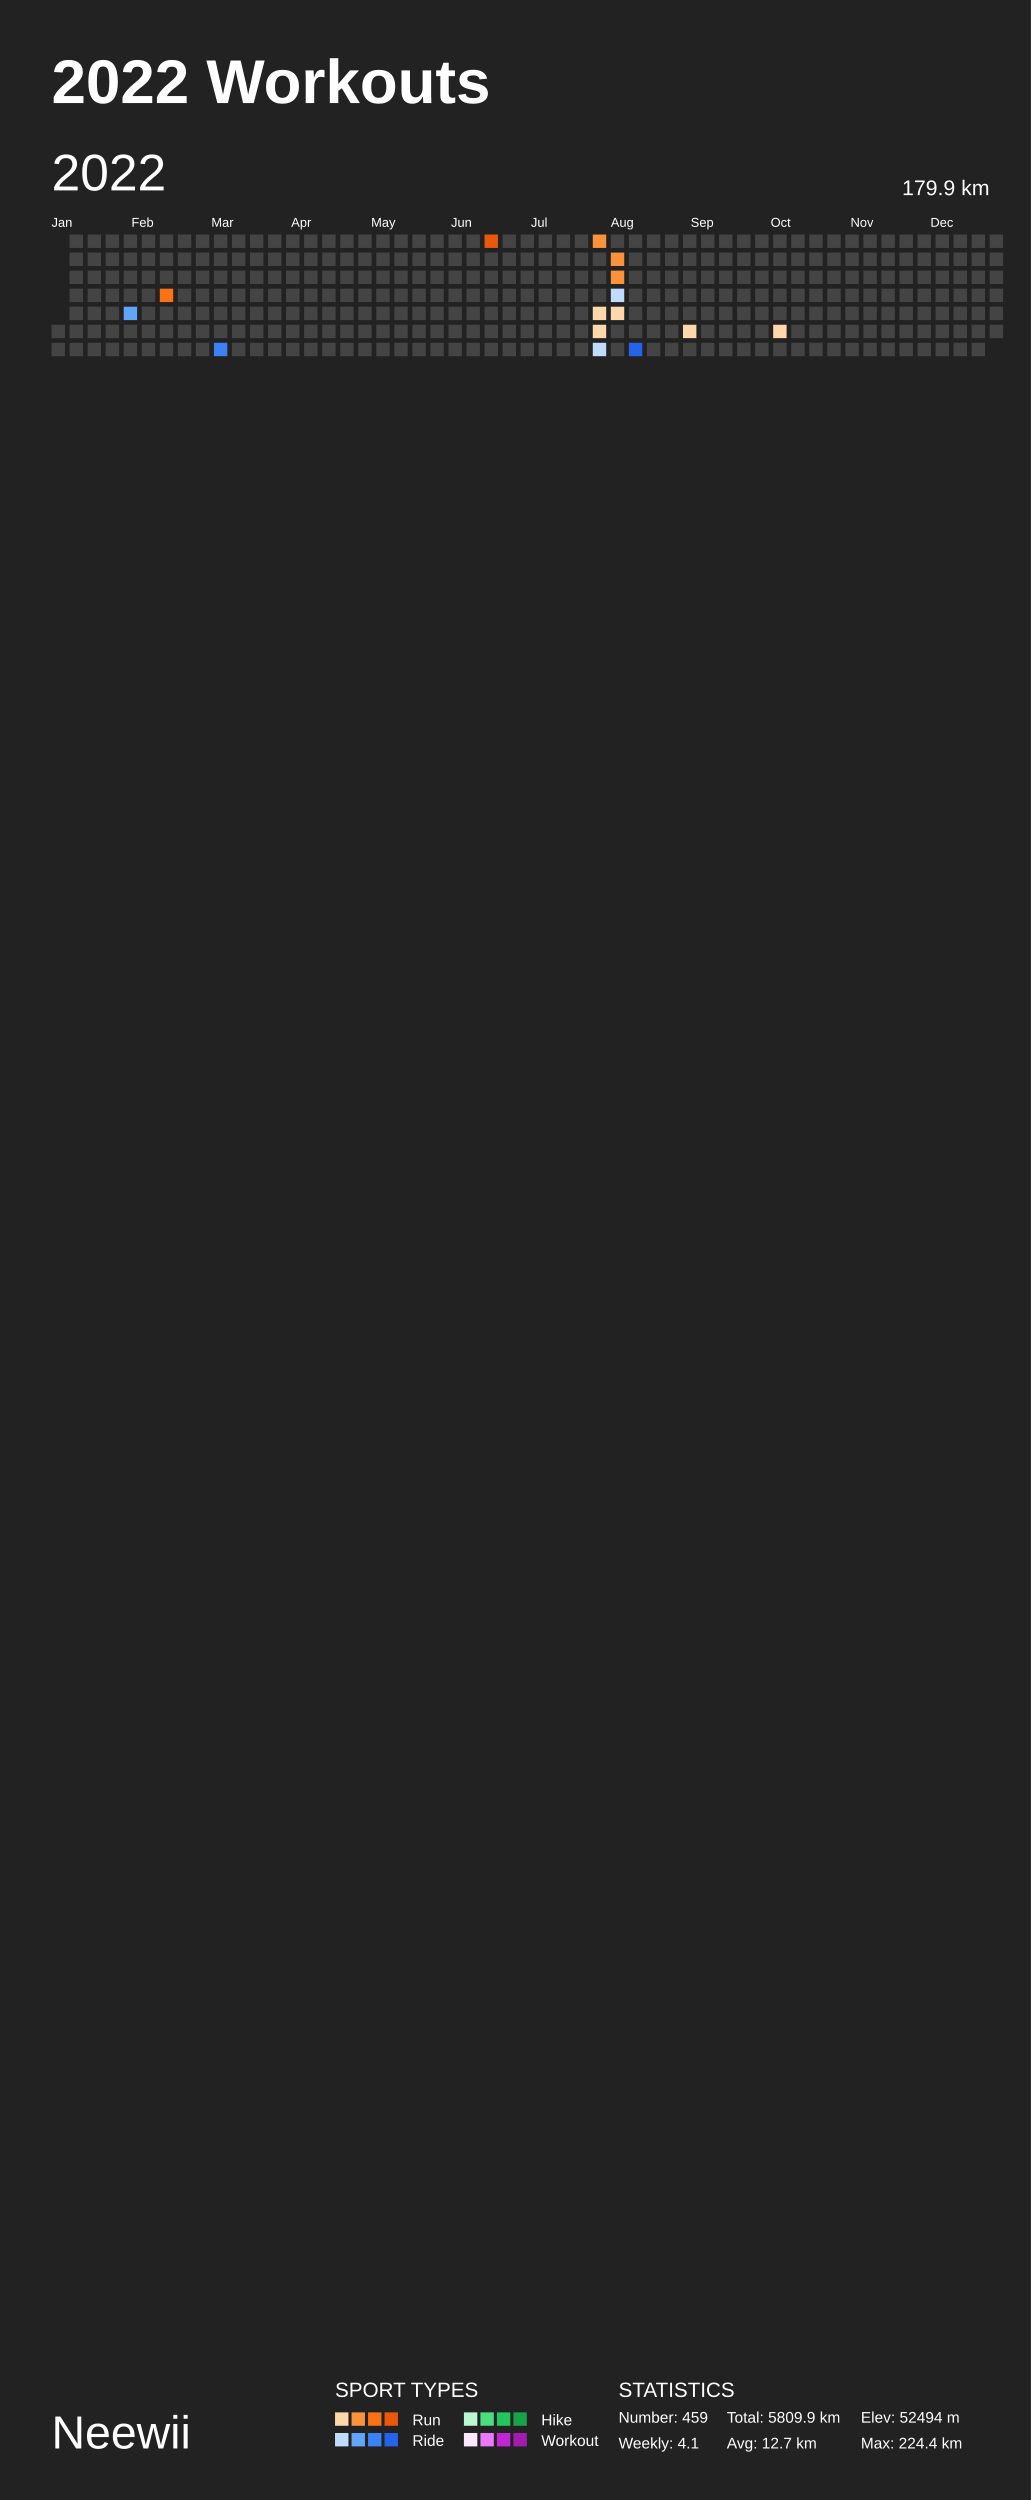
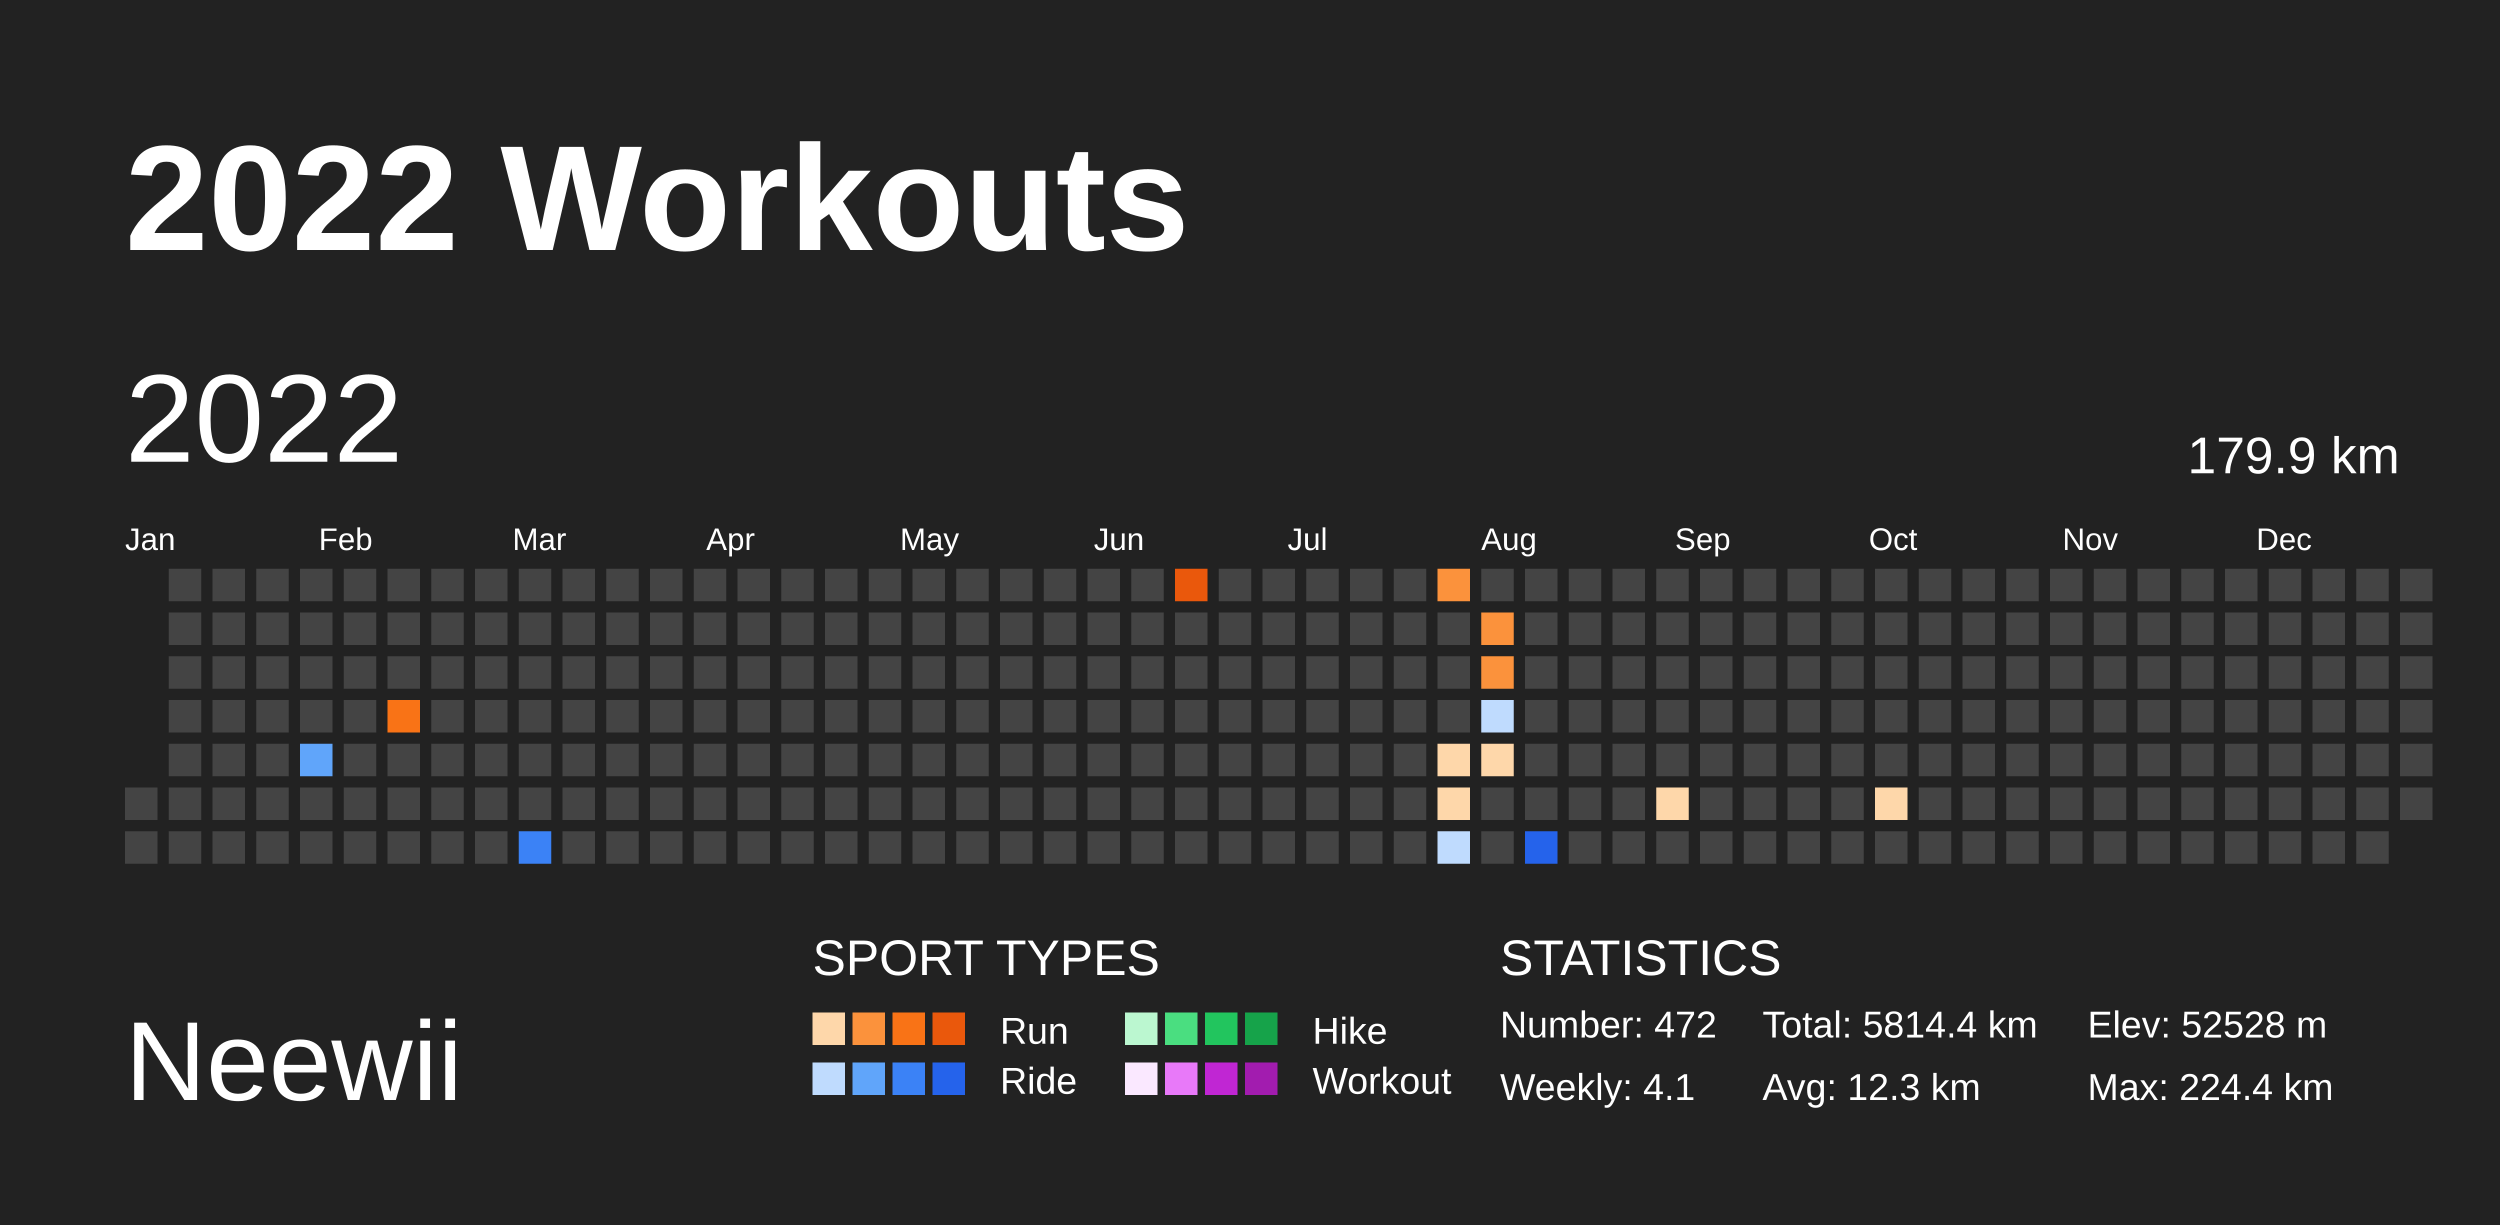
- <svg xmlns="http://www.w3.org/2000/svg" baseProfile="full" height="485mm" version="1.1" viewBox="0,0,200,485" width="200mm">
+ <svg xmlns="http://www.w3.org/2000/svg" baseProfile="full" height="98mm" version="1.1" viewBox="0,0,200,98" width="200mm">
  <defs />
-   <rect fill="#222222" height="485" width="200" x="0" y="0" />
+   <rect fill="#222222" height="98" width="200" x="0" y="0" />
  <text fill="#FFFFFF" style="font-size:12px; font-family:Arial; font-weight:bold;" x="10" y="20">2022 Workouts</text>
-   <text fill="#FFFFFF" style="font-size:9px; font-family:Arial" x="10" y="475">Neewii</text>
-   <text fill="#FFFFFF" style="font-size:4px; font-family:Arial" x="65" y="465">SPORT TYPES</text>
-   <rect fill="#fed7aa" height="2.6" width="2.6" x="65.0" y="468" />
-   <rect fill="#fb923c" height="2.6" width="2.6" x="68.2" y="468" />
-   <rect fill="#f97316" height="2.6" width="2.6" x="71.4" y="468" />
-   <rect fill="#ea580c" height="2.6" width="2.6" x="74.6" y="468" />
-   <text fill="#FFFFFF" style="font-size:3px; font-family:Arial" x="80" y="470.5">Run</text>
-   <rect fill="#bbf7d0" height="2.6" width="2.6" x="90.0" y="468" />
-   <rect fill="#4ade80" height="2.6" width="2.6" x="93.2" y="468" />
-   <rect fill="#22c55e" height="2.6" width="2.6" x="96.4" y="468" />
-   <rect fill="#16a34a" height="2.6" width="2.6" x="99.6" y="468" />
-   <text fill="#FFFFFF" style="font-size:3px; font-family:Arial" x="105" y="470.5">Hike</text>
-   <rect fill="#bfdbfe" height="2.6" width="2.6" x="65.0" y="472" />
-   <rect fill="#60a5fa" height="2.6" width="2.6" x="68.2" y="472" />
-   <rect fill="#3b82f6" height="2.6" width="2.6" x="71.4" y="472" />
-   <rect fill="#2563eb" height="2.6" width="2.6" x="74.6" y="472" />
-   <text fill="#FFFFFF" style="font-size:3px; font-family:Arial" x="80" y="474.5">Ride</text>
-   <rect fill="#fae8ff" height="2.6" width="2.6" x="90.0" y="472" />
-   <rect fill="#e879f9" height="2.6" width="2.6" x="93.2" y="472" />
-   <rect fill="#c026d3" height="2.6" width="2.6" x="96.4" y="472" />
-   <rect fill="#a21caf" height="2.6" width="2.6" x="99.6" y="472" />
-   <text fill="#FFFFFF" style="font-size:3px; font-family:Arial" x="105" y="474.5">Workout</text>
-   <text fill="#FFFFFF" style="font-size:4px; font-family:Arial" x="120" y="465">STATISTICS</text>
-   <text fill="#FFFFFF" style="font-size:3px; font-family:Arial" x="120" y="470">Number: 459</text>
-   <text fill="#FFFFFF" style="font-size:3px; font-family:Arial" x="120" y="475">Weekly: 4.1</text>
-   <text fill="#FFFFFF" style="font-size:3px; font-family:Arial" x="141" y="470">Total: 5809.9 km</text>
-   <text fill="#FFFFFF" style="font-size:3px; font-family:Arial" x="141" y="475">Avg: 12.7 km</text>
-   <text fill="#FFFFFF" style="font-size:3px; font-family:Arial" x="167" y="470">Elev: 52494 m</text>
-   <text fill="#FFFFFF" style="font-size:3px; font-family:Arial" x="167" y="475">Max: 224.4 km</text>
+   <text fill="#FFFFFF" style="font-size:9px; font-family:Arial" x="10" y="88">Neewii</text>
+   <text fill="#FFFFFF" style="font-size:4px; font-family:Arial" x="65" y="78">SPORT TYPES</text>
+   <rect fill="#fed7aa" height="2.6" width="2.6" x="65.0" y="81" />
+   <rect fill="#fb923c" height="2.6" width="2.6" x="68.2" y="81" />
+   <rect fill="#f97316" height="2.6" width="2.6" x="71.4" y="81" />
+   <rect fill="#ea580c" height="2.6" width="2.6" x="74.6" y="81" />
+   <text fill="#FFFFFF" style="font-size:3px; font-family:Arial" x="80" y="83.5">Run</text>
+   <rect fill="#bbf7d0" height="2.6" width="2.6" x="90.0" y="81" />
+   <rect fill="#4ade80" height="2.6" width="2.6" x="93.2" y="81" />
+   <rect fill="#22c55e" height="2.6" width="2.6" x="96.4" y="81" />
+   <rect fill="#16a34a" height="2.6" width="2.6" x="99.6" y="81" />
+   <text fill="#FFFFFF" style="font-size:3px; font-family:Arial" x="105" y="83.5">Hike</text>
+   <rect fill="#bfdbfe" height="2.6" width="2.6" x="65.0" y="85" />
+   <rect fill="#60a5fa" height="2.6" width="2.6" x="68.2" y="85" />
+   <rect fill="#3b82f6" height="2.6" width="2.6" x="71.4" y="85" />
+   <rect fill="#2563eb" height="2.6" width="2.6" x="74.6" y="85" />
+   <text fill="#FFFFFF" style="font-size:3px; font-family:Arial" x="80" y="87.5">Ride</text>
+   <rect fill="#fae8ff" height="2.6" width="2.6" x="90.0" y="85" />
+   <rect fill="#e879f9" height="2.6" width="2.6" x="93.2" y="85" />
+   <rect fill="#c026d3" height="2.6" width="2.6" x="96.4" y="85" />
+   <rect fill="#a21caf" height="2.6" width="2.6" x="99.6" y="85" />
+   <text fill="#FFFFFF" style="font-size:3px; font-family:Arial" x="105" y="87.5">Workout</text>
+   <text fill="#FFFFFF" style="font-size:4px; font-family:Arial" x="120" y="78">STATISTICS</text>
+   <text fill="#FFFFFF" style="font-size:3px; font-family:Arial" x="120" y="83">Number: 472</text>
+   <text fill="#FFFFFF" style="font-size:3px; font-family:Arial" x="120" y="88">Weekly: 4.1</text>
+   <text fill="#FFFFFF" style="font-size:3px; font-family:Arial" x="141" y="83">Total: 5814.4 km</text>
+   <text fill="#FFFFFF" style="font-size:3px; font-family:Arial" x="141" y="88">Avg: 12.3 km</text>
+   <text fill="#FFFFFF" style="font-size:3px; font-family:Arial" x="167" y="83">Elev: 52528 m</text>
+   <text fill="#FFFFFF" style="font-size:3px; font-family:Arial" x="167" y="88">Max: 224.4 km</text>
  <text dominant-baseline="hanging" fill="#FFFFFF" style="font-size:10.0px; font-family:Arial;" x="10" y="30">2022</text>
  <text dominant-baseline="hanging" fill="#FFFFFF" style="font-size:4.125px; font-family:Arial;" x="175" y="35">179.9 km</text>
  <text fill="#FFFFFF" style="font-size:2.5px; font-family:Arial" x="10.0" y="44">Jan</text>
  <text fill="#FFFFFF" style="font-size:2.5px; font-family:Arial" x="25.5" y="44">Feb</text>
  <text fill="#FFFFFF" style="font-size:2.5px; font-family:Arial" x="41.0" y="44">Mar</text>
  <text fill="#FFFFFF" style="font-size:2.5px; font-family:Arial" x="56.5" y="44">Apr</text>
  <text fill="#FFFFFF" style="font-size:2.5px; font-family:Arial" x="72.0" y="44">May</text>
  <text fill="#FFFFFF" style="font-size:2.5px; font-family:Arial" x="87.5" y="44">Jun</text>
  <text fill="#FFFFFF" style="font-size:2.5px; font-family:Arial" x="103.0" y="44">Jul</text>
  <text fill="#FFFFFF" style="font-size:2.5px; font-family:Arial" x="118.5" y="44">Aug</text>
  <text fill="#FFFFFF" style="font-size:2.5px; font-family:Arial" x="134.0" y="44">Sep</text>
  <text fill="#FFFFFF" style="font-size:2.5px; font-family:Arial" x="149.5" y="44">Oct</text>
  <text fill="#FFFFFF" style="font-size:2.5px; font-family:Arial" x="165.0" y="44">Nov</text>
  <text fill="#FFFFFF" style="font-size:2.5px; font-family:Arial" x="180.5" y="44">Dec</text>
  <rect fill="#444444" height="2.6" width="2.6" x="10.0" y="63.0" />
  <rect fill="#444444" height="2.6" width="2.6" x="10.0" y="66.5" />
  <rect fill="#444444" height="2.6" width="2.6" x="13.5" y="45.5" />
  <rect fill="#444444" height="2.6" width="2.6" x="13.5" y="49.0" />
  <rect fill="#444444" height="2.6" width="2.6" x="13.5" y="52.5" />
  <rect fill="#444444" height="2.6" width="2.6" x="13.5" y="56.0" />
  <rect fill="#444444" height="2.6" width="2.6" x="13.5" y="59.5" />
  <rect fill="#444444" height="2.6" width="2.6" x="13.5" y="63.0" />
  <rect fill="#444444" height="2.6" width="2.6" x="13.5" y="66.5" />
  <rect fill="#444444" height="2.6" width="2.6" x="17.0" y="45.5" />
  <rect fill="#444444" height="2.6" width="2.6" x="17.0" y="49.0" />
  <rect fill="#444444" height="2.6" width="2.6" x="17.0" y="52.5" />
  <rect fill="#444444" height="2.6" width="2.6" x="17.0" y="56.0" />
  <rect fill="#444444" height="2.6" width="2.6" x="17.0" y="59.5" />
  <rect fill="#444444" height="2.6" width="2.6" x="17.0" y="63.0" />
  <rect fill="#444444" height="2.6" width="2.6" x="17.0" y="66.5" />
  <rect fill="#444444" height="2.6" width="2.6" x="20.5" y="45.5" />
  <rect fill="#444444" height="2.6" width="2.6" x="20.5" y="49.0" />
  <rect fill="#444444" height="2.6" width="2.6" x="20.5" y="52.5" />
  <rect fill="#444444" height="2.6" width="2.6" x="20.5" y="56.0" />
  <rect fill="#444444" height="2.6" width="2.6" x="20.5" y="59.5" />
  <rect fill="#444444" height="2.6" width="2.6" x="20.5" y="63.0" />
  <rect fill="#444444" height="2.6" width="2.6" x="20.5" y="66.5" />
  <rect fill="#444444" height="2.6" width="2.6" x="24.0" y="45.5" />
  <rect fill="#444444" height="2.6" width="2.6" x="24.0" y="49.0" />
  <rect fill="#444444" height="2.6" width="2.6" x="24.0" y="52.5" />
  <rect fill="#444444" height="2.6" width="2.6" x="24.0" y="56.0" />
  <rect fill="#60a5fa" height="2.6" width="2.6" x="24.0" y="59.5" />
  <rect fill="#444444" height="2.6" width="2.6" x="24.0" y="63.0" />
  <rect fill="#444444" height="2.6" width="2.6" x="24.0" y="66.5" />
  <rect fill="#444444" height="2.6" width="2.6" x="27.5" y="45.5" />
  <rect fill="#444444" height="2.6" width="2.6" x="27.5" y="49.0" />
  <rect fill="#444444" height="2.6" width="2.6" x="27.5" y="52.5" />
  <rect fill="#444444" height="2.6" width="2.6" x="27.5" y="56.0" />
  <rect fill="#444444" height="2.6" width="2.6" x="27.5" y="59.5" />
  <rect fill="#444444" height="2.6" width="2.6" x="27.5" y="63.0" />
  <rect fill="#444444" height="2.6" width="2.6" x="27.5" y="66.5" />
  <rect fill="#444444" height="2.6" width="2.6" x="31.0" y="45.5" />
  <rect fill="#444444" height="2.6" width="2.6" x="31.0" y="49.0" />
  <rect fill="#444444" height="2.6" width="2.6" x="31.0" y="52.5" />
  <rect fill="#f97316" height="2.6" width="2.6" x="31.0" y="56.0" />
  <rect fill="#444444" height="2.6" width="2.6" x="31.0" y="59.5" />
  <rect fill="#444444" height="2.6" width="2.6" x="31.0" y="63.0" />
  <rect fill="#444444" height="2.6" width="2.6" x="31.0" y="66.5" />
  <rect fill="#444444" height="2.6" width="2.6" x="34.5" y="45.5" />
  <rect fill="#444444" height="2.6" width="2.6" x="34.5" y="49.0" />
  <rect fill="#444444" height="2.6" width="2.6" x="34.5" y="52.5" />
  <rect fill="#444444" height="2.6" width="2.6" x="34.5" y="56.0" />
  <rect fill="#444444" height="2.6" width="2.6" x="34.5" y="59.5" />
  <rect fill="#444444" height="2.6" width="2.6" x="34.5" y="63.0" />
  <rect fill="#444444" height="2.6" width="2.6" x="34.5" y="66.5" />
  <rect fill="#444444" height="2.6" width="2.6" x="38.0" y="45.5" />
  <rect fill="#444444" height="2.6" width="2.6" x="38.0" y="49.0" />
  <rect fill="#444444" height="2.6" width="2.6" x="38.0" y="52.5" />
  <rect fill="#444444" height="2.6" width="2.6" x="38.0" y="56.0" />
  <rect fill="#444444" height="2.6" width="2.6" x="38.0" y="59.5" />
  <rect fill="#444444" height="2.6" width="2.6" x="38.0" y="63.0" />
  <rect fill="#444444" height="2.6" width="2.6" x="38.0" y="66.5" />
  <rect fill="#444444" height="2.6" width="2.6" x="41.5" y="45.5" />
  <rect fill="#444444" height="2.6" width="2.6" x="41.5" y="49.0" />
  <rect fill="#444444" height="2.6" width="2.6" x="41.5" y="52.5" />
  <rect fill="#444444" height="2.6" width="2.6" x="41.5" y="56.0" />
  <rect fill="#444444" height="2.6" width="2.6" x="41.5" y="59.5" />
  <rect fill="#444444" height="2.6" width="2.6" x="41.5" y="63.0" />
  <rect fill="#3b82f6" height="2.6" width="2.6" x="41.5" y="66.5" />
  <rect fill="#444444" height="2.6" width="2.6" x="45.0" y="45.5" />
  <rect fill="#444444" height="2.6" width="2.6" x="45.0" y="49.0" />
  <rect fill="#444444" height="2.6" width="2.6" x="45.0" y="52.5" />
  <rect fill="#444444" height="2.6" width="2.6" x="45.0" y="56.0" />
  <rect fill="#444444" height="2.6" width="2.6" x="45.0" y="59.5" />
  <rect fill="#444444" height="2.6" width="2.6" x="45.0" y="63.0" />
  <rect fill="#444444" height="2.6" width="2.6" x="45.0" y="66.5" />
  <rect fill="#444444" height="2.6" width="2.6" x="48.5" y="45.5" />
  <rect fill="#444444" height="2.6" width="2.6" x="48.5" y="49.0" />
  <rect fill="#444444" height="2.6" width="2.6" x="48.5" y="52.5" />
  <rect fill="#444444" height="2.6" width="2.6" x="48.5" y="56.0" />
  <rect fill="#444444" height="2.6" width="2.6" x="48.5" y="59.5" />
  <rect fill="#444444" height="2.6" width="2.6" x="48.5" y="63.0" />
  <rect fill="#444444" height="2.6" width="2.6" x="48.5" y="66.5" />
  <rect fill="#444444" height="2.6" width="2.6" x="52.0" y="45.5" />
  <rect fill="#444444" height="2.6" width="2.6" x="52.0" y="49.0" />
  <rect fill="#444444" height="2.6" width="2.6" x="52.0" y="52.5" />
  <rect fill="#444444" height="2.6" width="2.6" x="52.0" y="56.0" />
  <rect fill="#444444" height="2.6" width="2.6" x="52.0" y="59.5" />
  <rect fill="#444444" height="2.6" width="2.6" x="52.0" y="63.0" />
  <rect fill="#444444" height="2.6" width="2.6" x="52.0" y="66.5" />
  <rect fill="#444444" height="2.6" width="2.6" x="55.5" y="45.5" />
  <rect fill="#444444" height="2.6" width="2.6" x="55.5" y="49.0" />
  <rect fill="#444444" height="2.6" width="2.6" x="55.5" y="52.5" />
  <rect fill="#444444" height="2.6" width="2.6" x="55.5" y="56.0" />
  <rect fill="#444444" height="2.6" width="2.6" x="55.5" y="59.5" />
  <rect fill="#444444" height="2.6" width="2.6" x="55.5" y="63.0" />
  <rect fill="#444444" height="2.6" width="2.6" x="55.5" y="66.5" />
  <rect fill="#444444" height="2.6" width="2.6" x="59.0" y="45.5" />
  <rect fill="#444444" height="2.6" width="2.6" x="59.0" y="49.0" />
  <rect fill="#444444" height="2.6" width="2.6" x="59.0" y="52.5" />
  <rect fill="#444444" height="2.6" width="2.6" x="59.0" y="56.0" />
  <rect fill="#444444" height="2.6" width="2.6" x="59.0" y="59.5" />
  <rect fill="#444444" height="2.6" width="2.6" x="59.0" y="63.0" />
  <rect fill="#444444" height="2.6" width="2.6" x="59.0" y="66.5" />
  <rect fill="#444444" height="2.6" width="2.6" x="62.5" y="45.5" />
  <rect fill="#444444" height="2.6" width="2.6" x="62.5" y="49.0" />
  <rect fill="#444444" height="2.6" width="2.6" x="62.5" y="52.5" />
  <rect fill="#444444" height="2.6" width="2.6" x="62.5" y="56.0" />
  <rect fill="#444444" height="2.6" width="2.6" x="62.5" y="59.5" />
  <rect fill="#444444" height="2.6" width="2.6" x="62.5" y="63.0" />
  <rect fill="#444444" height="2.6" width="2.6" x="62.5" y="66.5" />
  <rect fill="#444444" height="2.6" width="2.6" x="66.0" y="45.5" />
  <rect fill="#444444" height="2.6" width="2.6" x="66.0" y="49.0" />
  <rect fill="#444444" height="2.6" width="2.6" x="66.0" y="52.5" />
  <rect fill="#444444" height="2.6" width="2.6" x="66.0" y="56.0" />
  <rect fill="#444444" height="2.6" width="2.6" x="66.0" y="59.5" />
  <rect fill="#444444" height="2.6" width="2.6" x="66.0" y="63.0" />
  <rect fill="#444444" height="2.6" width="2.6" x="66.0" y="66.5" />
  <rect fill="#444444" height="2.6" width="2.6" x="69.5" y="45.5" />
  <rect fill="#444444" height="2.6" width="2.6" x="69.5" y="49.0" />
  <rect fill="#444444" height="2.6" width="2.6" x="69.5" y="52.5" />
  <rect fill="#444444" height="2.6" width="2.6" x="69.5" y="56.0" />
  <rect fill="#444444" height="2.6" width="2.6" x="69.5" y="59.5" />
  <rect fill="#444444" height="2.6" width="2.6" x="69.5" y="63.0" />
  <rect fill="#444444" height="2.6" width="2.6" x="69.5" y="66.5" />
  <rect fill="#444444" height="2.6" width="2.6" x="73.0" y="45.5" />
  <rect fill="#444444" height="2.6" width="2.6" x="73.0" y="49.0" />
  <rect fill="#444444" height="2.6" width="2.6" x="73.0" y="52.5" />
  <rect fill="#444444" height="2.6" width="2.6" x="73.0" y="56.0" />
  <rect fill="#444444" height="2.6" width="2.6" x="73.0" y="59.5" />
  <rect fill="#444444" height="2.6" width="2.6" x="73.0" y="63.0" />
  <rect fill="#444444" height="2.6" width="2.6" x="73.0" y="66.5" />
  <rect fill="#444444" height="2.6" width="2.6" x="76.5" y="45.5" />
  <rect fill="#444444" height="2.6" width="2.6" x="76.5" y="49.0" />
  <rect fill="#444444" height="2.6" width="2.6" x="76.5" y="52.5" />
  <rect fill="#444444" height="2.6" width="2.6" x="76.5" y="56.0" />
  <rect fill="#444444" height="2.6" width="2.6" x="76.5" y="59.5" />
  <rect fill="#444444" height="2.6" width="2.6" x="76.5" y="63.0" />
  <rect fill="#444444" height="2.6" width="2.6" x="76.5" y="66.5" />
  <rect fill="#444444" height="2.6" width="2.6" x="80.0" y="45.5" />
  <rect fill="#444444" height="2.6" width="2.6" x="80.0" y="49.0" />
  <rect fill="#444444" height="2.6" width="2.6" x="80.0" y="52.5" />
  <rect fill="#444444" height="2.6" width="2.6" x="80.0" y="56.0" />
  <rect fill="#444444" height="2.6" width="2.6" x="80.0" y="59.5" />
  <rect fill="#444444" height="2.6" width="2.6" x="80.0" y="63.0" />
  <rect fill="#444444" height="2.6" width="2.6" x="80.0" y="66.5" />
  <rect fill="#444444" height="2.6" width="2.6" x="83.5" y="45.5" />
  <rect fill="#444444" height="2.6" width="2.6" x="83.5" y="49.0" />
  <rect fill="#444444" height="2.6" width="2.6" x="83.5" y="52.5" />
  <rect fill="#444444" height="2.6" width="2.6" x="83.5" y="56.0" />
  <rect fill="#444444" height="2.6" width="2.6" x="83.5" y="59.5" />
  <rect fill="#444444" height="2.6" width="2.6" x="83.5" y="63.0" />
  <rect fill="#444444" height="2.6" width="2.6" x="83.5" y="66.5" />
  <rect fill="#444444" height="2.6" width="2.6" x="87.0" y="45.5" />
  <rect fill="#444444" height="2.6" width="2.6" x="87.0" y="49.0" />
  <rect fill="#444444" height="2.6" width="2.6" x="87.0" y="52.5" />
  <rect fill="#444444" height="2.6" width="2.6" x="87.0" y="56.0" />
  <rect fill="#444444" height="2.6" width="2.6" x="87.0" y="59.5" />
  <rect fill="#444444" height="2.6" width="2.6" x="87.0" y="63.0" />
  <rect fill="#444444" height="2.6" width="2.6" x="87.0" y="66.5" />
  <rect fill="#444444" height="2.6" width="2.6" x="90.5" y="45.5" />
  <rect fill="#444444" height="2.6" width="2.6" x="90.5" y="49.0" />
  <rect fill="#444444" height="2.6" width="2.6" x="90.5" y="52.5" />
  <rect fill="#444444" height="2.6" width="2.6" x="90.5" y="56.0" />
  <rect fill="#444444" height="2.6" width="2.6" x="90.5" y="59.5" />
  <rect fill="#444444" height="2.6" width="2.6" x="90.5" y="63.0" />
  <rect fill="#444444" height="2.6" width="2.6" x="90.5" y="66.5" />
  <rect fill="#ea580c" height="2.6" width="2.6" x="94.0" y="45.5" />
  <rect fill="#444444" height="2.6" width="2.6" x="94.0" y="49.0" />
  <rect fill="#444444" height="2.6" width="2.6" x="94.0" y="52.5" />
  <rect fill="#444444" height="2.6" width="2.6" x="94.0" y="56.0" />
  <rect fill="#444444" height="2.6" width="2.6" x="94.0" y="59.5" />
  <rect fill="#444444" height="2.6" width="2.6" x="94.0" y="63.0" />
  <rect fill="#444444" height="2.6" width="2.6" x="94.0" y="66.5" />
  <rect fill="#444444" height="2.6" width="2.6" x="97.5" y="45.5" />
  <rect fill="#444444" height="2.6" width="2.6" x="97.5" y="49.0" />
  <rect fill="#444444" height="2.6" width="2.6" x="97.5" y="52.5" />
  <rect fill="#444444" height="2.6" width="2.6" x="97.5" y="56.0" />
  <rect fill="#444444" height="2.6" width="2.6" x="97.5" y="59.5" />
  <rect fill="#444444" height="2.6" width="2.6" x="97.5" y="63.0" />
  <rect fill="#444444" height="2.6" width="2.6" x="97.5" y="66.5" />
  <rect fill="#444444" height="2.6" width="2.6" x="101.0" y="45.5" />
  <rect fill="#444444" height="2.6" width="2.6" x="101.0" y="49.0" />
  <rect fill="#444444" height="2.6" width="2.6" x="101.0" y="52.5" />
  <rect fill="#444444" height="2.6" width="2.6" x="101.0" y="56.0" />
  <rect fill="#444444" height="2.6" width="2.6" x="101.0" y="59.5" />
  <rect fill="#444444" height="2.6" width="2.6" x="101.0" y="63.0" />
  <rect fill="#444444" height="2.6" width="2.6" x="101.0" y="66.5" />
  <rect fill="#444444" height="2.6" width="2.6" x="104.5" y="45.5" />
  <rect fill="#444444" height="2.6" width="2.6" x="104.5" y="49.0" />
  <rect fill="#444444" height="2.6" width="2.6" x="104.5" y="52.5" />
  <rect fill="#444444" height="2.6" width="2.6" x="104.5" y="56.0" />
  <rect fill="#444444" height="2.6" width="2.6" x="104.5" y="59.5" />
  <rect fill="#444444" height="2.6" width="2.6" x="104.5" y="63.0" />
  <rect fill="#444444" height="2.6" width="2.6" x="104.5" y="66.5" />
  <rect fill="#444444" height="2.6" width="2.6" x="108.0" y="45.5" />
  <rect fill="#444444" height="2.6" width="2.6" x="108.0" y="49.0" />
  <rect fill="#444444" height="2.6" width="2.6" x="108.0" y="52.5" />
  <rect fill="#444444" height="2.6" width="2.6" x="108.0" y="56.0" />
  <rect fill="#444444" height="2.6" width="2.6" x="108.0" y="59.5" />
  <rect fill="#444444" height="2.6" width="2.6" x="108.0" y="63.0" />
  <rect fill="#444444" height="2.6" width="2.6" x="108.0" y="66.5" />
  <rect fill="#444444" height="2.6" width="2.6" x="111.5" y="45.5" />
  <rect fill="#444444" height="2.6" width="2.6" x="111.5" y="49.0" />
  <rect fill="#444444" height="2.6" width="2.6" x="111.5" y="52.5" />
  <rect fill="#444444" height="2.6" width="2.6" x="111.5" y="56.0" />
  <rect fill="#444444" height="2.6" width="2.6" x="111.5" y="59.5" />
  <rect fill="#444444" height="2.6" width="2.6" x="111.5" y="63.0" />
  <rect fill="#444444" height="2.6" width="2.6" x="111.5" y="66.5" />
  <rect fill="#fb923c" height="2.6" width="2.6" x="115.0" y="45.5" />
  <rect fill="#444444" height="2.6" width="2.6" x="115.0" y="49.0" />
  <rect fill="#444444" height="2.6" width="2.6" x="115.0" y="52.5" />
  <rect fill="#444444" height="2.6" width="2.6" x="115.0" y="56.0" />
  <rect fill="#fed7aa" height="2.6" width="2.6" x="115.0" y="59.5" />
  <rect fill="#fed7aa" height="2.6" width="2.6" x="115.0" y="63.0" />
  <rect fill="#bfdbfe" height="2.6" width="2.6" x="115.0" y="66.5" />
  <rect fill="#444444" height="2.6" width="2.6" x="118.5" y="45.5" />
  <rect fill="#fb923c" height="2.6" width="2.6" x="118.5" y="49.0" />
  <rect fill="#fb923c" height="2.6" width="2.6" x="118.5" y="52.5" />
  <rect fill="#bfdbfe" height="2.6" width="2.6" x="118.5" y="56.0" />
  <rect fill="#fed7aa" height="2.6" width="2.6" x="118.5" y="59.5" />
  <rect fill="#444444" height="2.6" width="2.6" x="118.5" y="63.0" />
  <rect fill="#444444" height="2.6" width="2.6" x="118.5" y="66.5" />
  <rect fill="#444444" height="2.6" width="2.6" x="122.0" y="45.5" />
  <rect fill="#444444" height="2.6" width="2.6" x="122.0" y="49.0" />
  <rect fill="#444444" height="2.6" width="2.6" x="122.0" y="52.5" />
  <rect fill="#444444" height="2.6" width="2.6" x="122.0" y="56.0" />
  <rect fill="#444444" height="2.6" width="2.6" x="122.0" y="59.5" />
  <rect fill="#444444" height="2.6" width="2.6" x="122.0" y="63.0" />
  <rect fill="#2563eb" height="2.6" width="2.6" x="122.0" y="66.5" />
  <rect fill="#444444" height="2.6" width="2.6" x="125.5" y="45.5" />
  <rect fill="#444444" height="2.6" width="2.6" x="125.5" y="49.0" />
  <rect fill="#444444" height="2.6" width="2.6" x="125.5" y="52.5" />
  <rect fill="#444444" height="2.6" width="2.6" x="125.5" y="56.0" />
  <rect fill="#444444" height="2.6" width="2.6" x="125.5" y="59.5" />
  <rect fill="#444444" height="2.6" width="2.6" x="125.5" y="63.0" />
  <rect fill="#444444" height="2.6" width="2.6" x="125.5" y="66.5" />
  <rect fill="#444444" height="2.6" width="2.6" x="129.0" y="45.5" />
  <rect fill="#444444" height="2.6" width="2.6" x="129.0" y="49.0" />
  <rect fill="#444444" height="2.6" width="2.6" x="129.0" y="52.5" />
  <rect fill="#444444" height="2.6" width="2.6" x="129.0" y="56.0" />
  <rect fill="#444444" height="2.6" width="2.6" x="129.0" y="59.5" />
  <rect fill="#444444" height="2.6" width="2.6" x="129.0" y="63.0" />
  <rect fill="#444444" height="2.6" width="2.6" x="129.0" y="66.5" />
  <rect fill="#444444" height="2.6" width="2.6" x="132.5" y="45.5" />
  <rect fill="#444444" height="2.6" width="2.6" x="132.5" y="49.0" />
  <rect fill="#444444" height="2.6" width="2.6" x="132.5" y="52.5" />
  <rect fill="#444444" height="2.6" width="2.6" x="132.5" y="56.0" />
  <rect fill="#444444" height="2.6" width="2.6" x="132.5" y="59.5" />
  <rect fill="#fed7aa" height="2.6" width="2.6" x="132.5" y="63.0" />
  <rect fill="#444444" height="2.6" width="2.6" x="132.5" y="66.5" />
  <rect fill="#444444" height="2.6" width="2.6" x="136.0" y="45.5" />
  <rect fill="#444444" height="2.6" width="2.6" x="136.0" y="49.0" />
  <rect fill="#444444" height="2.6" width="2.6" x="136.0" y="52.5" />
  <rect fill="#444444" height="2.6" width="2.6" x="136.0" y="56.0" />
  <rect fill="#444444" height="2.6" width="2.6" x="136.0" y="59.5" />
  <rect fill="#444444" height="2.6" width="2.6" x="136.0" y="63.0" />
  <rect fill="#444444" height="2.6" width="2.6" x="136.0" y="66.5" />
  <rect fill="#444444" height="2.6" width="2.6" x="139.5" y="45.5" />
  <rect fill="#444444" height="2.6" width="2.6" x="139.5" y="49.0" />
  <rect fill="#444444" height="2.6" width="2.6" x="139.5" y="52.5" />
  <rect fill="#444444" height="2.6" width="2.6" x="139.5" y="56.0" />
  <rect fill="#444444" height="2.6" width="2.6" x="139.5" y="59.5" />
  <rect fill="#444444" height="2.6" width="2.6" x="139.5" y="63.0" />
  <rect fill="#444444" height="2.6" width="2.6" x="139.5" y="66.5" />
  <rect fill="#444444" height="2.6" width="2.6" x="143.0" y="45.5" />
  <rect fill="#444444" height="2.6" width="2.6" x="143.0" y="49.0" />
  <rect fill="#444444" height="2.6" width="2.6" x="143.0" y="52.5" />
  <rect fill="#444444" height="2.6" width="2.6" x="143.0" y="56.0" />
  <rect fill="#444444" height="2.6" width="2.6" x="143.0" y="59.5" />
  <rect fill="#444444" height="2.6" width="2.6" x="143.0" y="63.0" />
  <rect fill="#444444" height="2.6" width="2.6" x="143.0" y="66.5" />
  <rect fill="#444444" height="2.6" width="2.6" x="146.5" y="45.5" />
  <rect fill="#444444" height="2.6" width="2.6" x="146.5" y="49.0" />
  <rect fill="#444444" height="2.6" width="2.6" x="146.5" y="52.5" />
  <rect fill="#444444" height="2.6" width="2.6" x="146.5" y="56.0" />
  <rect fill="#444444" height="2.6" width="2.6" x="146.5" y="59.5" />
  <rect fill="#444444" height="2.6" width="2.6" x="146.5" y="63.0" />
  <rect fill="#444444" height="2.6" width="2.6" x="146.5" y="66.5" />
  <rect fill="#444444" height="2.6" width="2.6" x="150.0" y="45.5" />
  <rect fill="#444444" height="2.6" width="2.6" x="150.0" y="49.0" />
  <rect fill="#444444" height="2.6" width="2.6" x="150.0" y="52.5" />
  <rect fill="#444444" height="2.6" width="2.6" x="150.0" y="56.0" />
  <rect fill="#444444" height="2.6" width="2.6" x="150.0" y="59.5" />
  <rect fill="#fed7aa" height="2.6" width="2.6" x="150.0" y="63.0" />
  <rect fill="#444444" height="2.6" width="2.6" x="150.0" y="66.5" />
  <rect fill="#444444" height="2.6" width="2.6" x="153.5" y="45.5" />
  <rect fill="#444444" height="2.6" width="2.6" x="153.5" y="49.0" />
  <rect fill="#444444" height="2.6" width="2.6" x="153.5" y="52.5" />
  <rect fill="#444444" height="2.6" width="2.6" x="153.5" y="56.0" />
  <rect fill="#444444" height="2.6" width="2.6" x="153.5" y="59.5" />
  <rect fill="#444444" height="2.6" width="2.6" x="153.5" y="63.0" />
  <rect fill="#444444" height="2.6" width="2.6" x="153.5" y="66.5" />
  <rect fill="#444444" height="2.6" width="2.6" x="157.0" y="45.5" />
  <rect fill="#444444" height="2.6" width="2.6" x="157.0" y="49.0" />
  <rect fill="#444444" height="2.6" width="2.6" x="157.0" y="52.5" />
  <rect fill="#444444" height="2.6" width="2.6" x="157.0" y="56.0" />
  <rect fill="#444444" height="2.6" width="2.6" x="157.0" y="59.5" />
  <rect fill="#444444" height="2.6" width="2.6" x="157.0" y="63.0" />
  <rect fill="#444444" height="2.6" width="2.6" x="157.0" y="66.5" />
  <rect fill="#444444" height="2.6" width="2.6" x="160.5" y="45.5" />
  <rect fill="#444444" height="2.6" width="2.6" x="160.5" y="49.0" />
  <rect fill="#444444" height="2.6" width="2.6" x="160.5" y="52.5" />
  <rect fill="#444444" height="2.6" width="2.6" x="160.5" y="56.0" />
  <rect fill="#444444" height="2.6" width="2.6" x="160.5" y="59.5" />
  <rect fill="#444444" height="2.6" width="2.6" x="160.5" y="63.0" />
  <rect fill="#444444" height="2.6" width="2.6" x="160.5" y="66.5" />
  <rect fill="#444444" height="2.6" width="2.6" x="164.0" y="45.5" />
  <rect fill="#444444" height="2.6" width="2.6" x="164.0" y="49.0" />
  <rect fill="#444444" height="2.6" width="2.6" x="164.0" y="52.5" />
  <rect fill="#444444" height="2.6" width="2.6" x="164.0" y="56.0" />
  <rect fill="#444444" height="2.6" width="2.6" x="164.0" y="59.5" />
  <rect fill="#444444" height="2.6" width="2.6" x="164.0" y="63.0" />
  <rect fill="#444444" height="2.6" width="2.6" x="164.0" y="66.5" />
  <rect fill="#444444" height="2.6" width="2.6" x="167.5" y="45.5" />
  <rect fill="#444444" height="2.6" width="2.6" x="167.5" y="49.0" />
  <rect fill="#444444" height="2.6" width="2.6" x="167.5" y="52.5" />
  <rect fill="#444444" height="2.6" width="2.6" x="167.5" y="56.0" />
  <rect fill="#444444" height="2.6" width="2.6" x="167.5" y="59.5" />
  <rect fill="#444444" height="2.6" width="2.6" x="167.5" y="63.0" />
  <rect fill="#444444" height="2.6" width="2.6" x="167.5" y="66.5" />
  <rect fill="#444444" height="2.6" width="2.6" x="171.0" y="45.5" />
  <rect fill="#444444" height="2.6" width="2.6" x="171.0" y="49.0" />
  <rect fill="#444444" height="2.6" width="2.6" x="171.0" y="52.5" />
  <rect fill="#444444" height="2.6" width="2.6" x="171.0" y="56.0" />
  <rect fill="#444444" height="2.6" width="2.6" x="171.0" y="59.5" />
  <rect fill="#444444" height="2.6" width="2.6" x="171.0" y="63.0" />
  <rect fill="#444444" height="2.6" width="2.6" x="171.0" y="66.5" />
  <rect fill="#444444" height="2.6" width="2.6" x="174.5" y="45.5" />
  <rect fill="#444444" height="2.6" width="2.6" x="174.5" y="49.0" />
  <rect fill="#444444" height="2.6" width="2.6" x="174.5" y="52.5" />
  <rect fill="#444444" height="2.6" width="2.6" x="174.5" y="56.0" />
  <rect fill="#444444" height="2.6" width="2.6" x="174.5" y="59.5" />
  <rect fill="#444444" height="2.6" width="2.6" x="174.5" y="63.0" />
  <rect fill="#444444" height="2.6" width="2.6" x="174.5" y="66.5" />
  <rect fill="#444444" height="2.6" width="2.6" x="178.0" y="45.5" />
  <rect fill="#444444" height="2.6" width="2.6" x="178.0" y="49.0" />
  <rect fill="#444444" height="2.6" width="2.6" x="178.0" y="52.5" />
  <rect fill="#444444" height="2.6" width="2.6" x="178.0" y="56.0" />
  <rect fill="#444444" height="2.6" width="2.6" x="178.0" y="59.5" />
  <rect fill="#444444" height="2.6" width="2.6" x="178.0" y="63.0" />
  <rect fill="#444444" height="2.6" width="2.6" x="178.0" y="66.5" />
  <rect fill="#444444" height="2.6" width="2.6" x="181.5" y="45.5" />
  <rect fill="#444444" height="2.6" width="2.6" x="181.5" y="49.0" />
  <rect fill="#444444" height="2.6" width="2.6" x="181.5" y="52.5" />
  <rect fill="#444444" height="2.6" width="2.6" x="181.5" y="56.0" />
  <rect fill="#444444" height="2.6" width="2.6" x="181.5" y="59.5" />
  <rect fill="#444444" height="2.6" width="2.6" x="181.5" y="63.0" />
  <rect fill="#444444" height="2.6" width="2.6" x="181.5" y="66.5" />
  <rect fill="#444444" height="2.6" width="2.6" x="185.0" y="45.5" />
  <rect fill="#444444" height="2.6" width="2.6" x="185.0" y="49.0" />
  <rect fill="#444444" height="2.6" width="2.6" x="185.0" y="52.5" />
  <rect fill="#444444" height="2.6" width="2.6" x="185.0" y="56.0" />
  <rect fill="#444444" height="2.6" width="2.6" x="185.0" y="59.5" />
  <rect fill="#444444" height="2.6" width="2.6" x="185.0" y="63.0" />
  <rect fill="#444444" height="2.6" width="2.6" x="185.0" y="66.5" />
  <rect fill="#444444" height="2.6" width="2.6" x="188.5" y="45.5" />
  <rect fill="#444444" height="2.6" width="2.6" x="188.5" y="49.0" />
  <rect fill="#444444" height="2.6" width="2.6" x="188.5" y="52.5" />
  <rect fill="#444444" height="2.6" width="2.6" x="188.5" y="56.0" />
  <rect fill="#444444" height="2.6" width="2.6" x="188.5" y="59.5" />
  <rect fill="#444444" height="2.6" width="2.6" x="188.5" y="63.0" />
  <rect fill="#444444" height="2.6" width="2.6" x="188.5" y="66.5" />
  <rect fill="#444444" height="2.6" width="2.6" x="192.0" y="45.5" />
  <rect fill="#444444" height="2.6" width="2.6" x="192.0" y="49.0" />
  <rect fill="#444444" height="2.6" width="2.6" x="192.0" y="52.5" />
  <rect fill="#444444" height="2.6" width="2.6" x="192.0" y="56.0" />
  <rect fill="#444444" height="2.6" width="2.6" x="192.0" y="59.5" />
  <rect fill="#444444" height="2.6" width="2.6" x="192.0" y="63.0" />
</svg>
